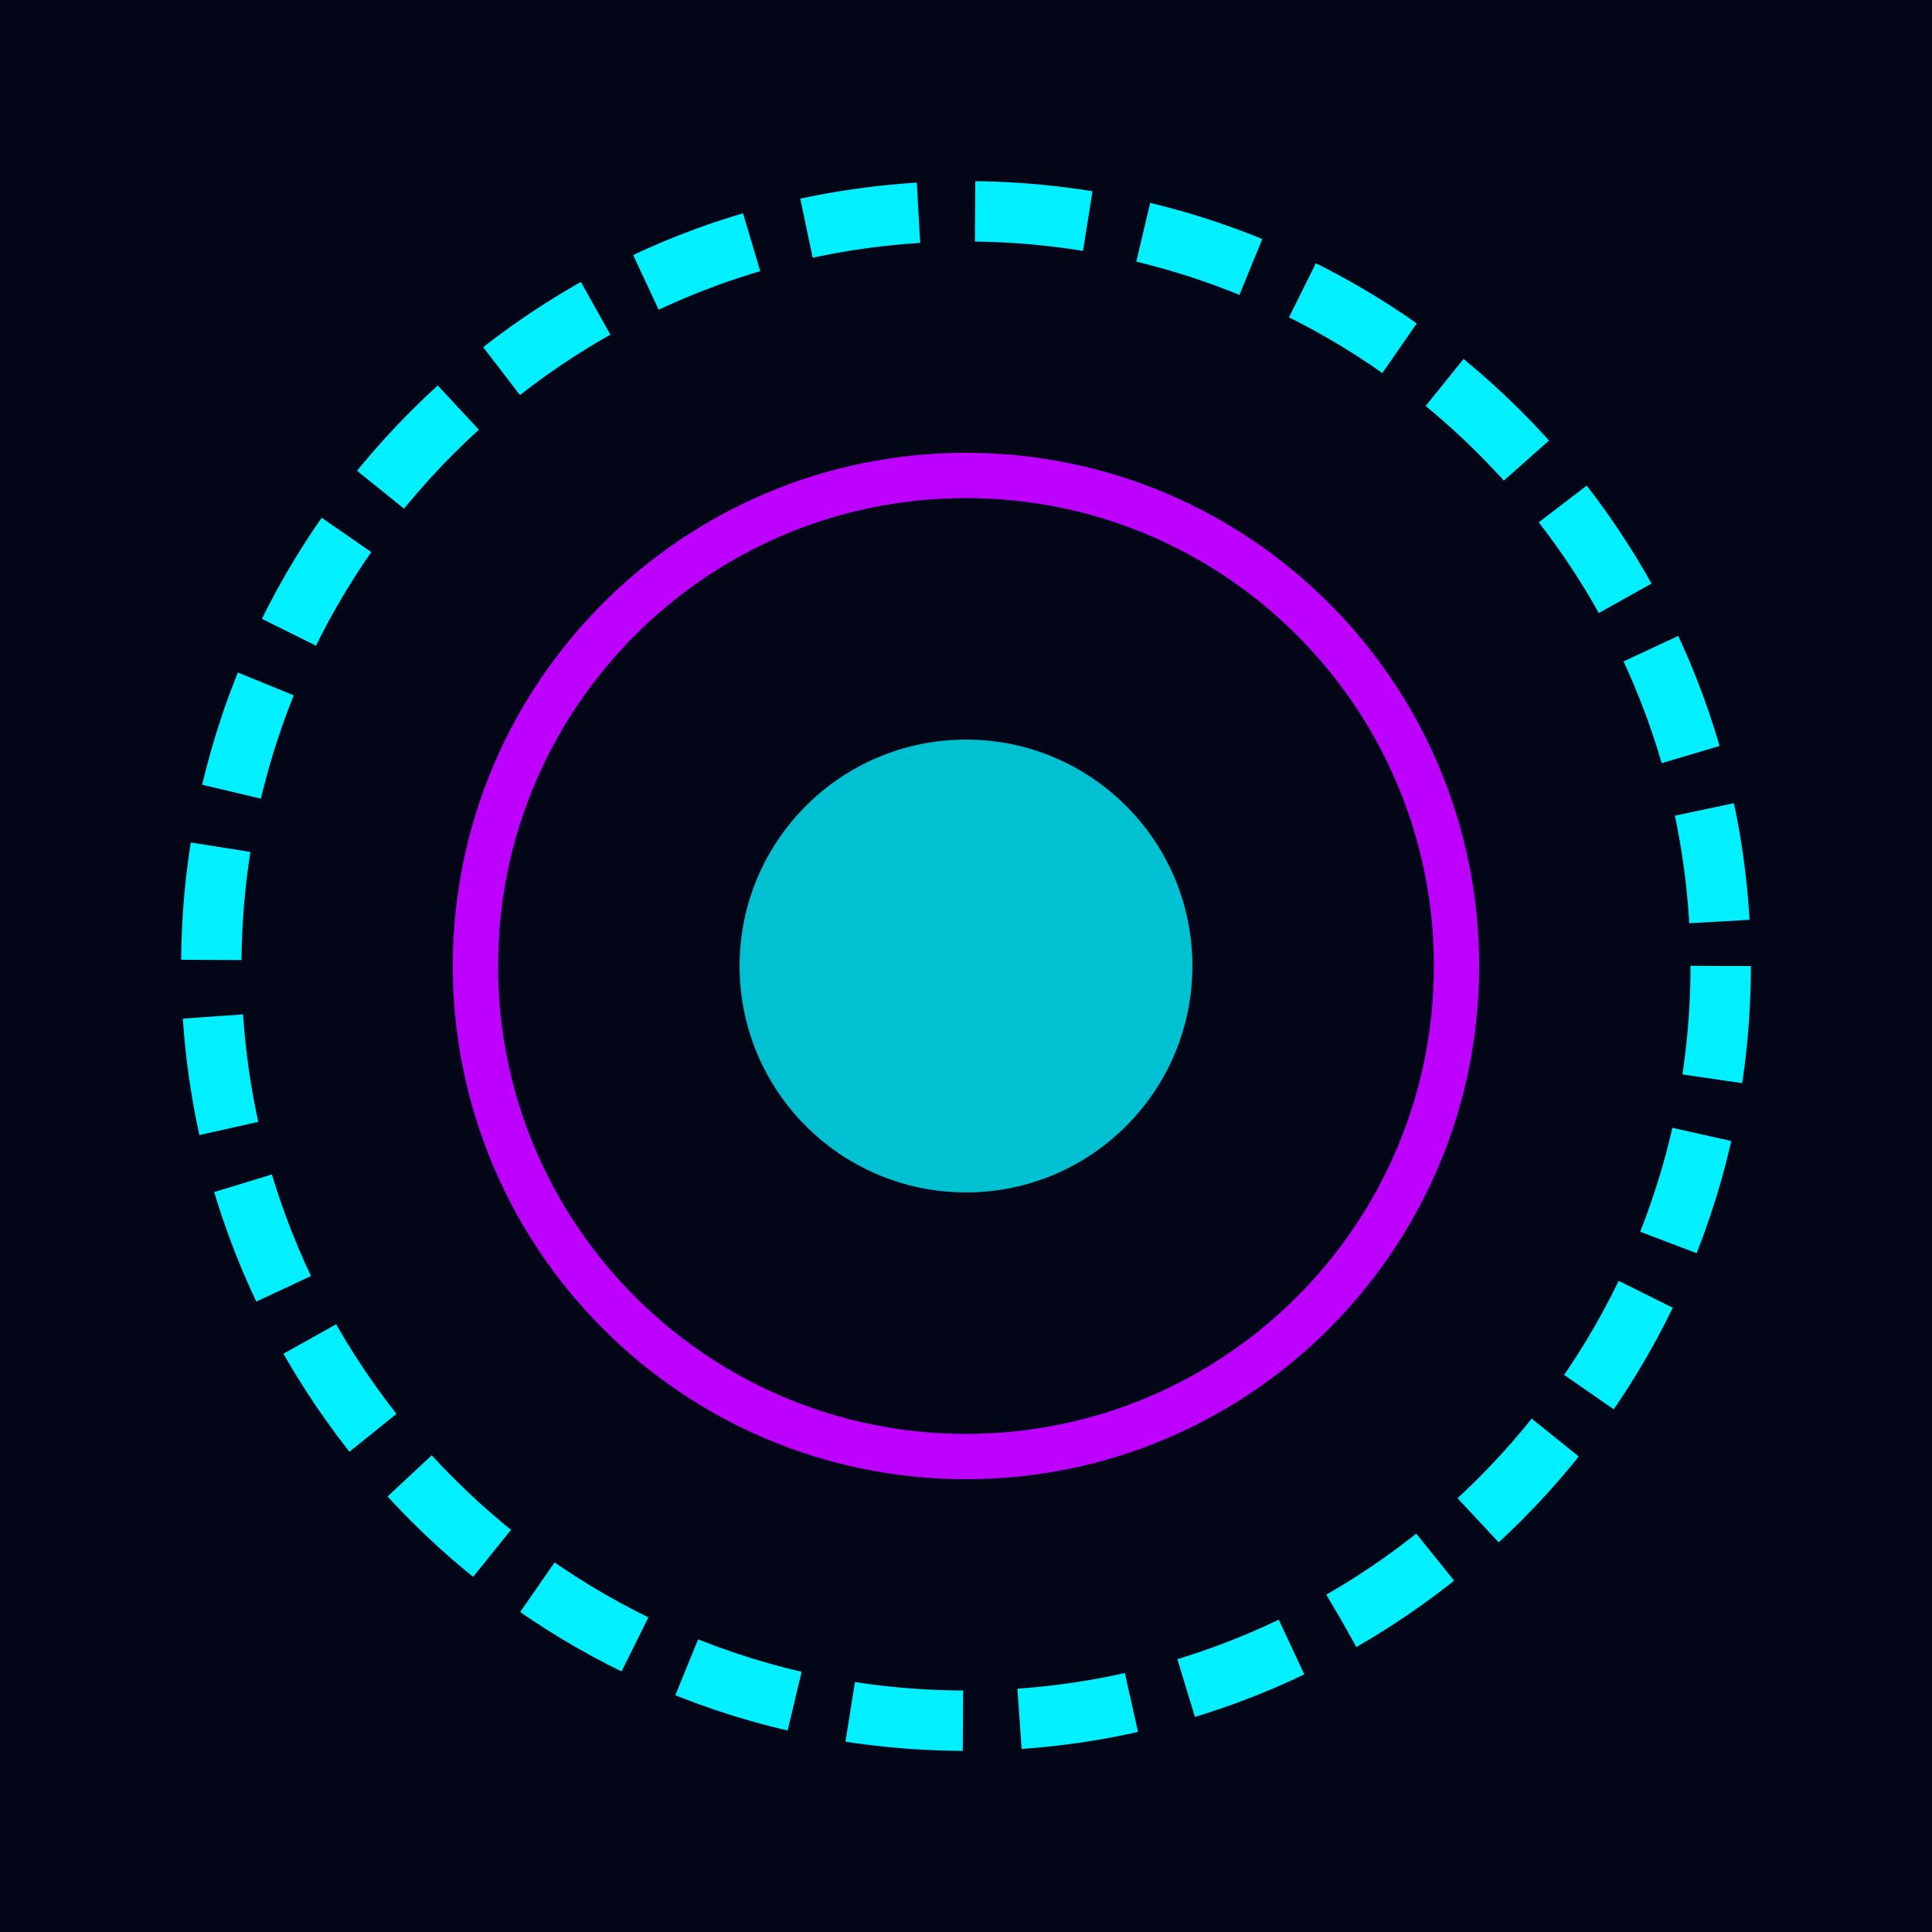
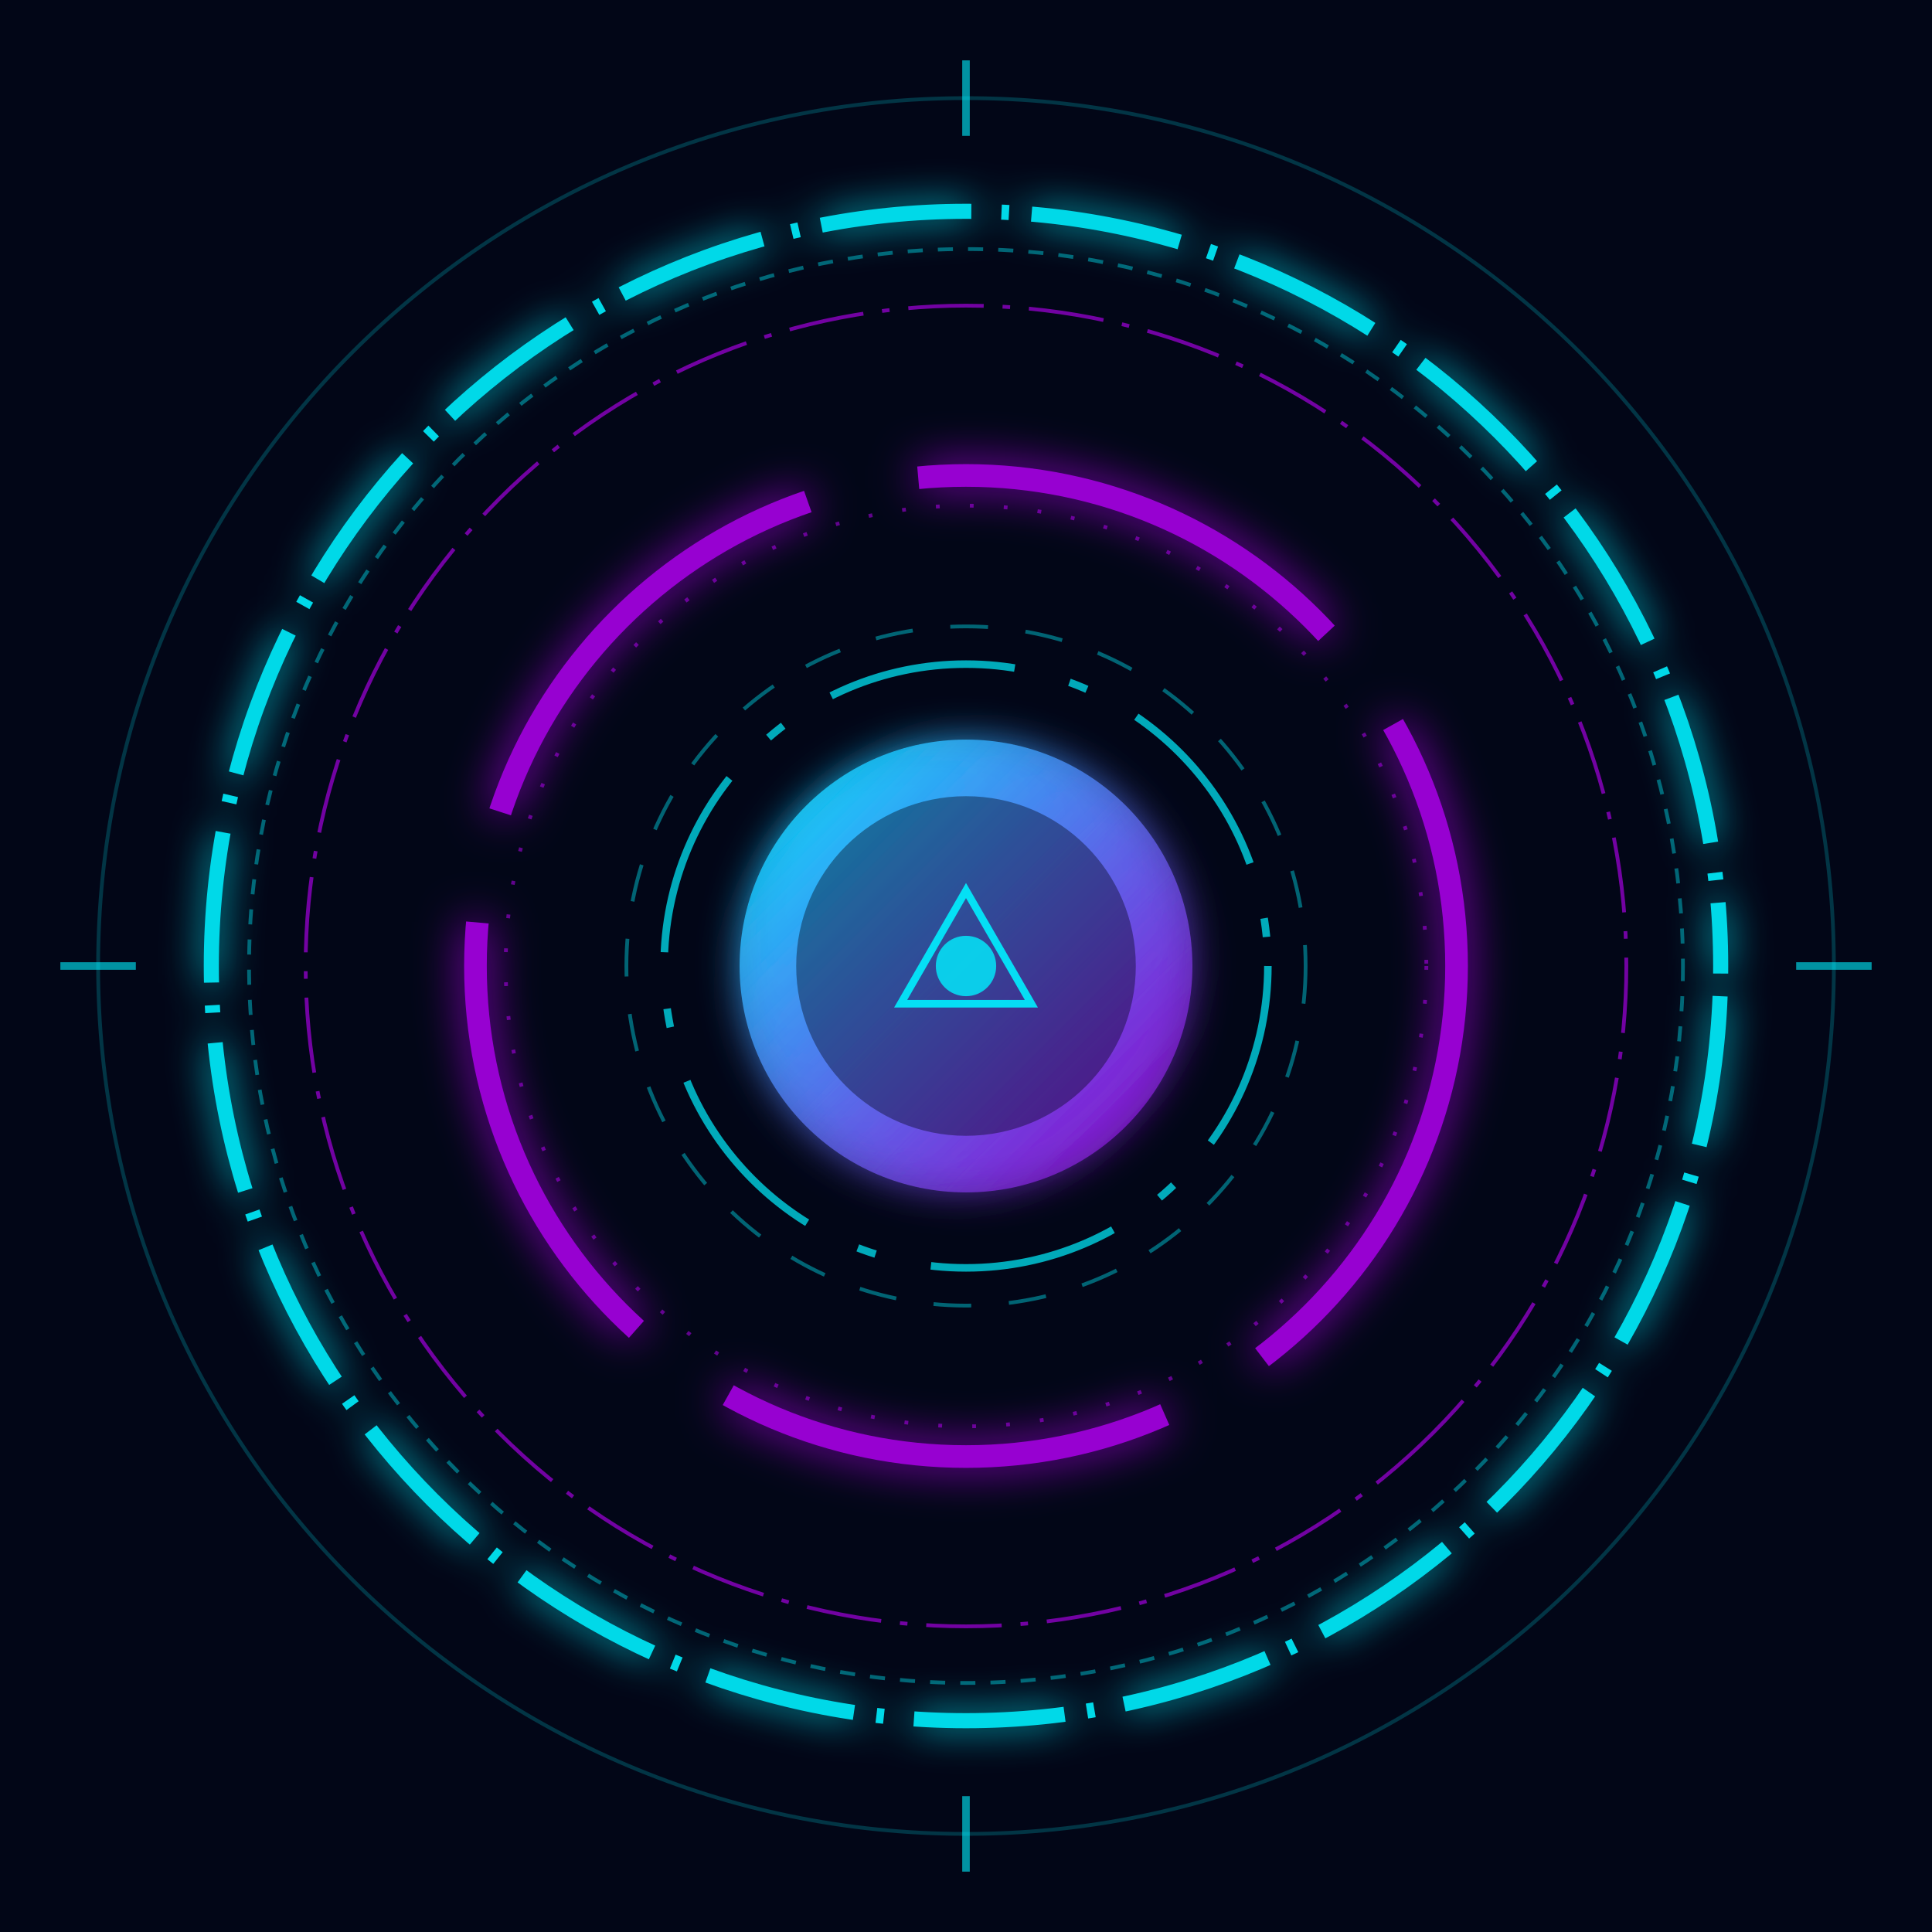
<svg xmlns="http://www.w3.org/2000/svg" viewBox="0 0 512 512">
+   <defs>
+     <filter id="glow-cyan" x="-20%" y="-20%" width="140%" height="140%">
+       <feGaussianBlur stdDeviation="5" result="blur" />
+       <feComposite in="SourceGraphic" in2="blur" operator="over" />
+     </filter>
+     <filter id="glow-purple" x="-20%" y="-20%" width="140%" height="140%">
+       <feGaussianBlur stdDeviation="6" result="blur" />
+       <feComposite in="SourceGraphic" in2="blur" operator="over" />
+     </filter>
+     <linearGradient id="coreGrad" x1="0%" y1="0%" x2="100%" y2="100%">
+       <stop offset="0%" stop-color="#00f0ff" stop-opacity="0.9" />
+       <stop offset="100%" stop-color="#bd00ff" stop-opacity="0.5" />
+     </linearGradient>
+   </defs>
  <rect width="512" height="512" fill="#020617" />
-   <circle cx="256" cy="256" r="200" fill="none" stroke="#00f0ff" stroke-width="16" stroke-dasharray="30 15" />
-   <circle cx="256" cy="256" r="130" fill="none" stroke="#bd00ff" stroke-width="12" />
-   <circle cx="256" cy="256" r="60" fill="#00f0ff" opacity="0.8" />
+   <g transform="translate(256, 256)">
+     <circle r="230" fill="none" stroke="#00f0ff" stroke-width="1" opacity="0.2" />
+     <path d="M 0 -240 L 0 -220 M 0 220 L 0 240 M -240 0 L -220 0 M 220 0 L 240 0" stroke="#00f0ff" stroke-width="2" opacity="0.6" />
+     <circle r="200" fill="none" stroke="#00f0ff" stroke-width="4" stroke-dasharray="2 6 40 8" opacity="0.9" filter="url(#glow-cyan)" />
+     <circle r="190" fill="none" stroke="#00f0ff" stroke-width="1" stroke-dasharray="4 4" opacity="0.4" />
+     <circle r="175" fill="none" stroke="#bd00ff" stroke-width="1" stroke-dasharray="20 5 2 5" opacity="0.6" transform="rotate(45)" />
+     <circle r="130" fill="none" stroke="#bd00ff" stroke-width="6" stroke-dasharray="120 30" opacity="0.8" filter="url(#glow-purple)" />
+     <circle r="122" fill="none" stroke="#bd00ff" stroke-width="1" stroke-dasharray="1 8" opacity="0.5" />
+     <circle r="90" fill="none" stroke="#00f0ff" stroke-width="1" stroke-dasharray="10 10" opacity="0.4" />
+     <circle r="80" fill="none" stroke="#00f0ff" stroke-width="2" stroke-dasharray="50 15 5 15" opacity="0.7" />
+     <circle r="60" fill="url(#coreGrad)" filter="url(#glow-cyan)" />
+     <circle r="45" fill="#020617" opacity="0.4" />
+     <polygon points="0,-20 17.32,10 -17.32,10" fill="none" stroke="#00f0ff" stroke-width="2" opacity="0.9" />
+     <circle r="8" fill="#00f0ff" opacity="0.8" />
+   </g>
</svg>
